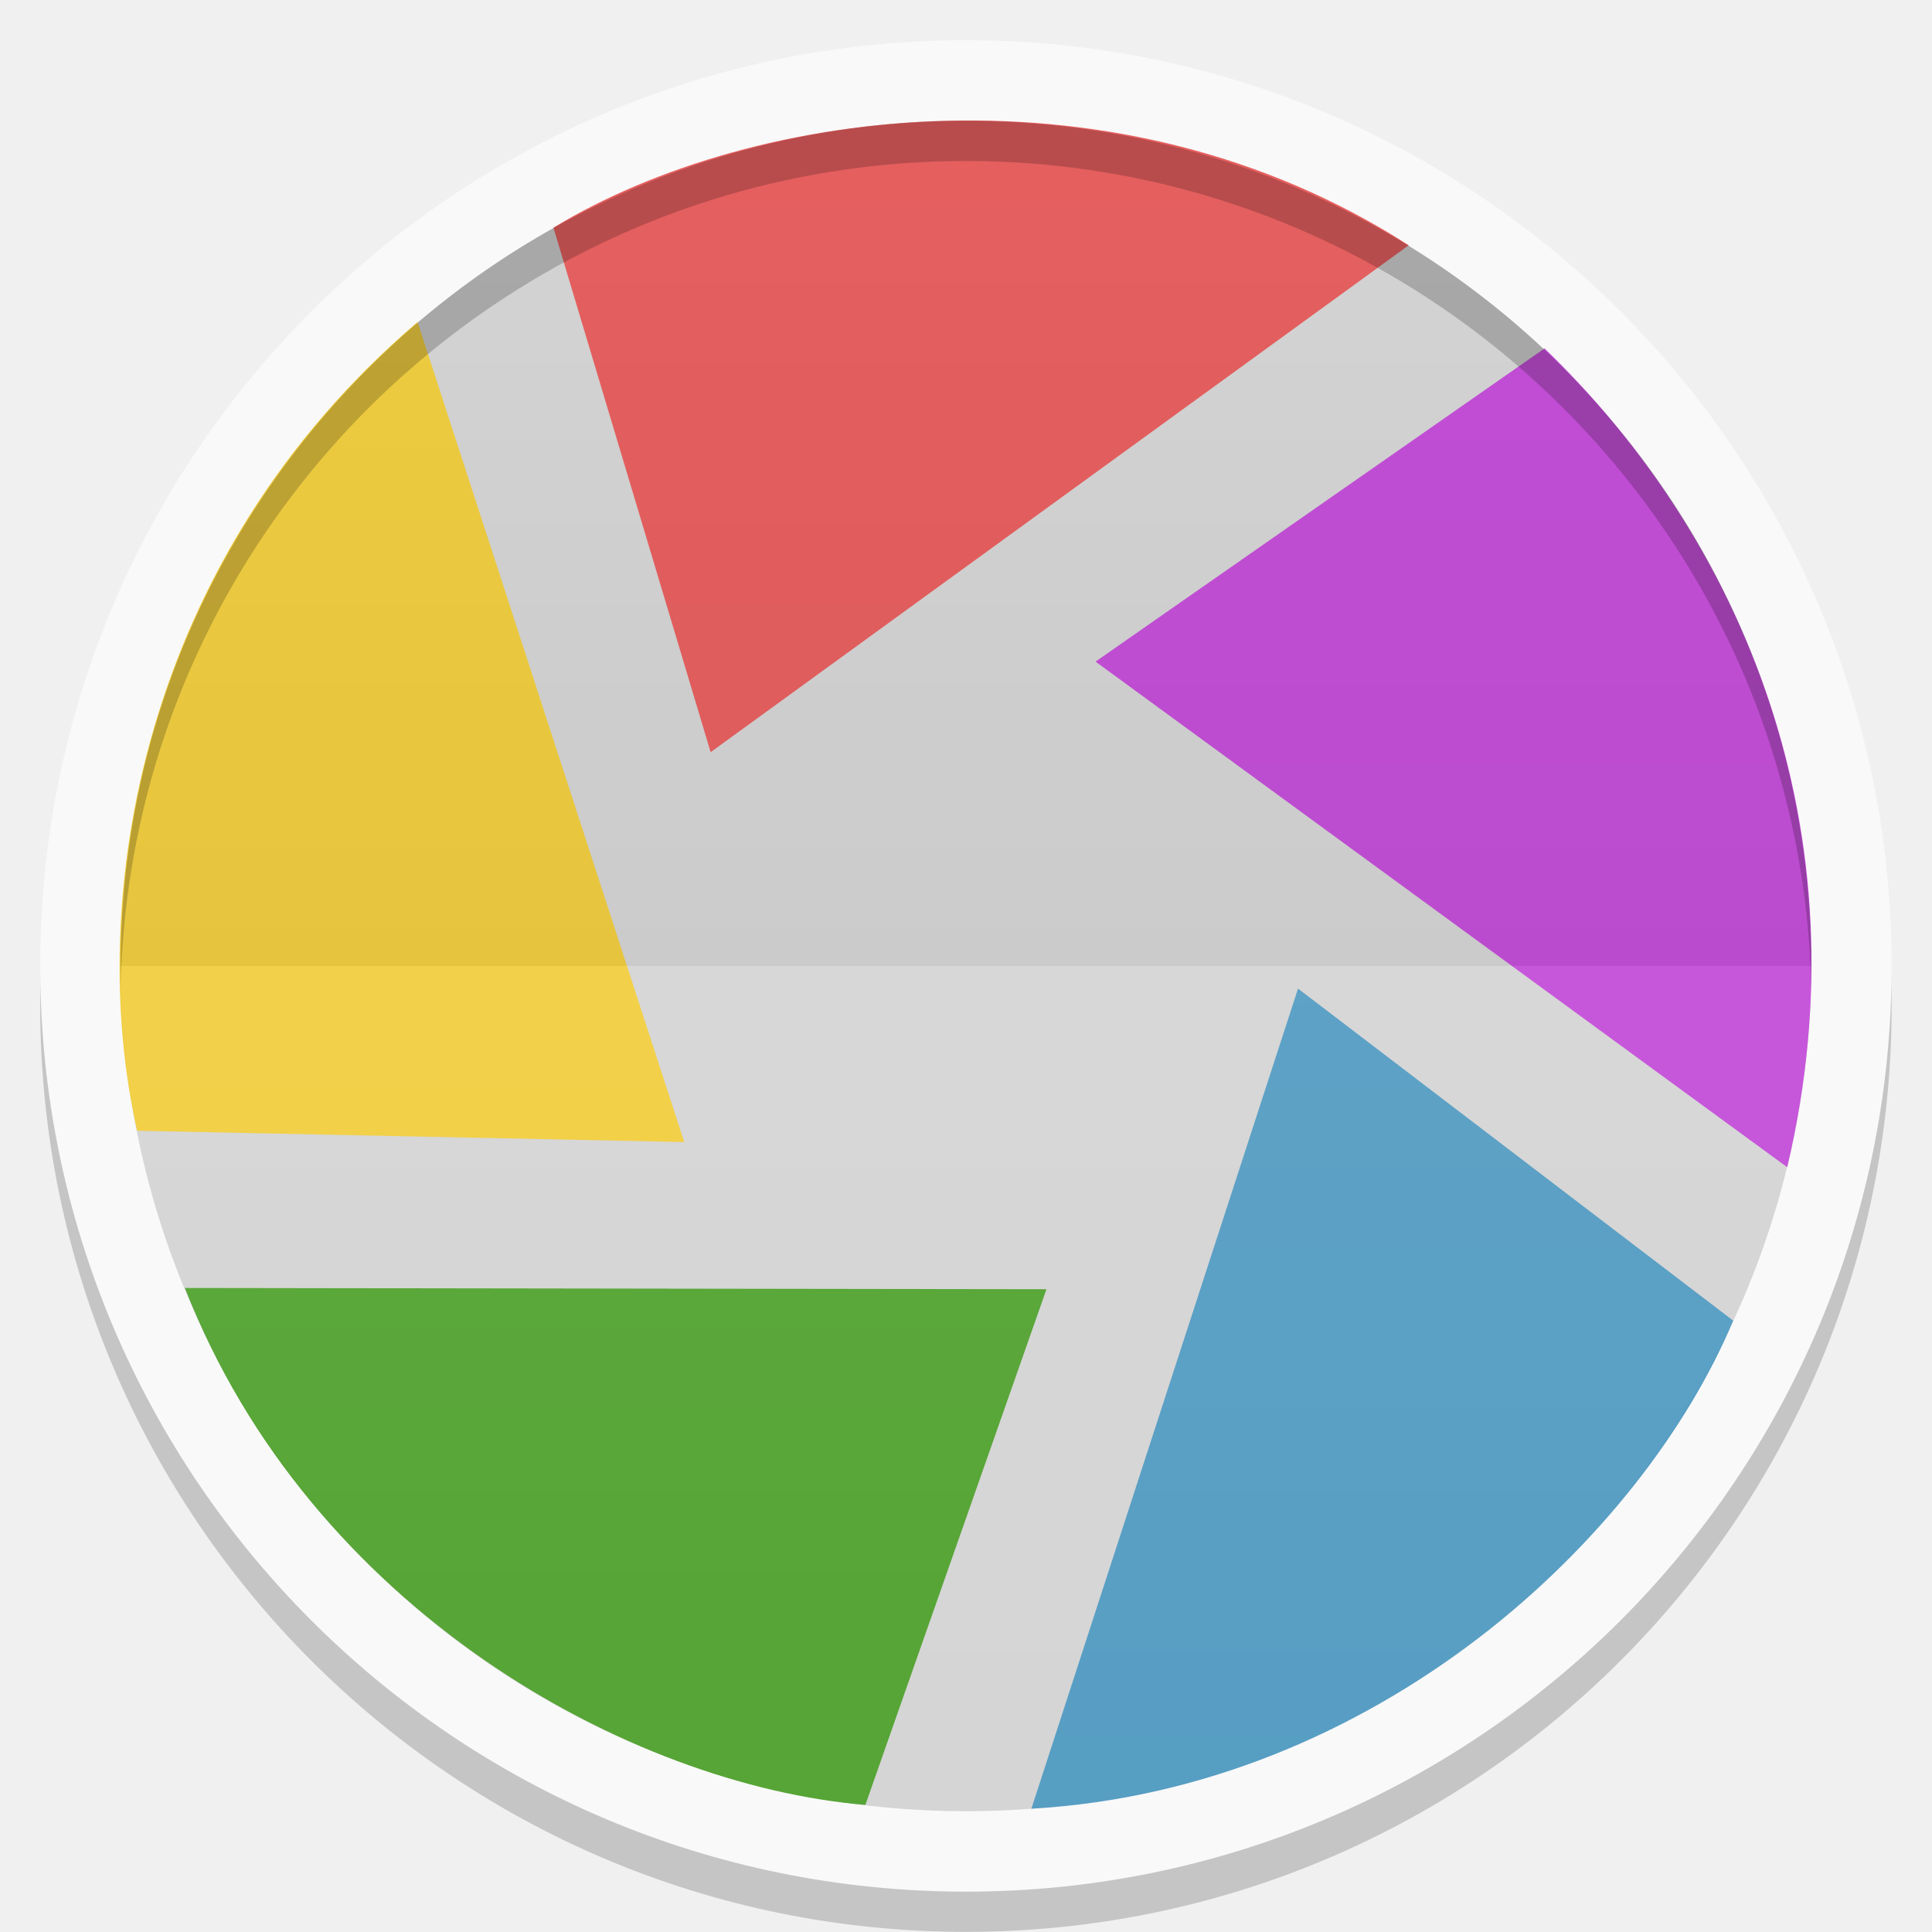
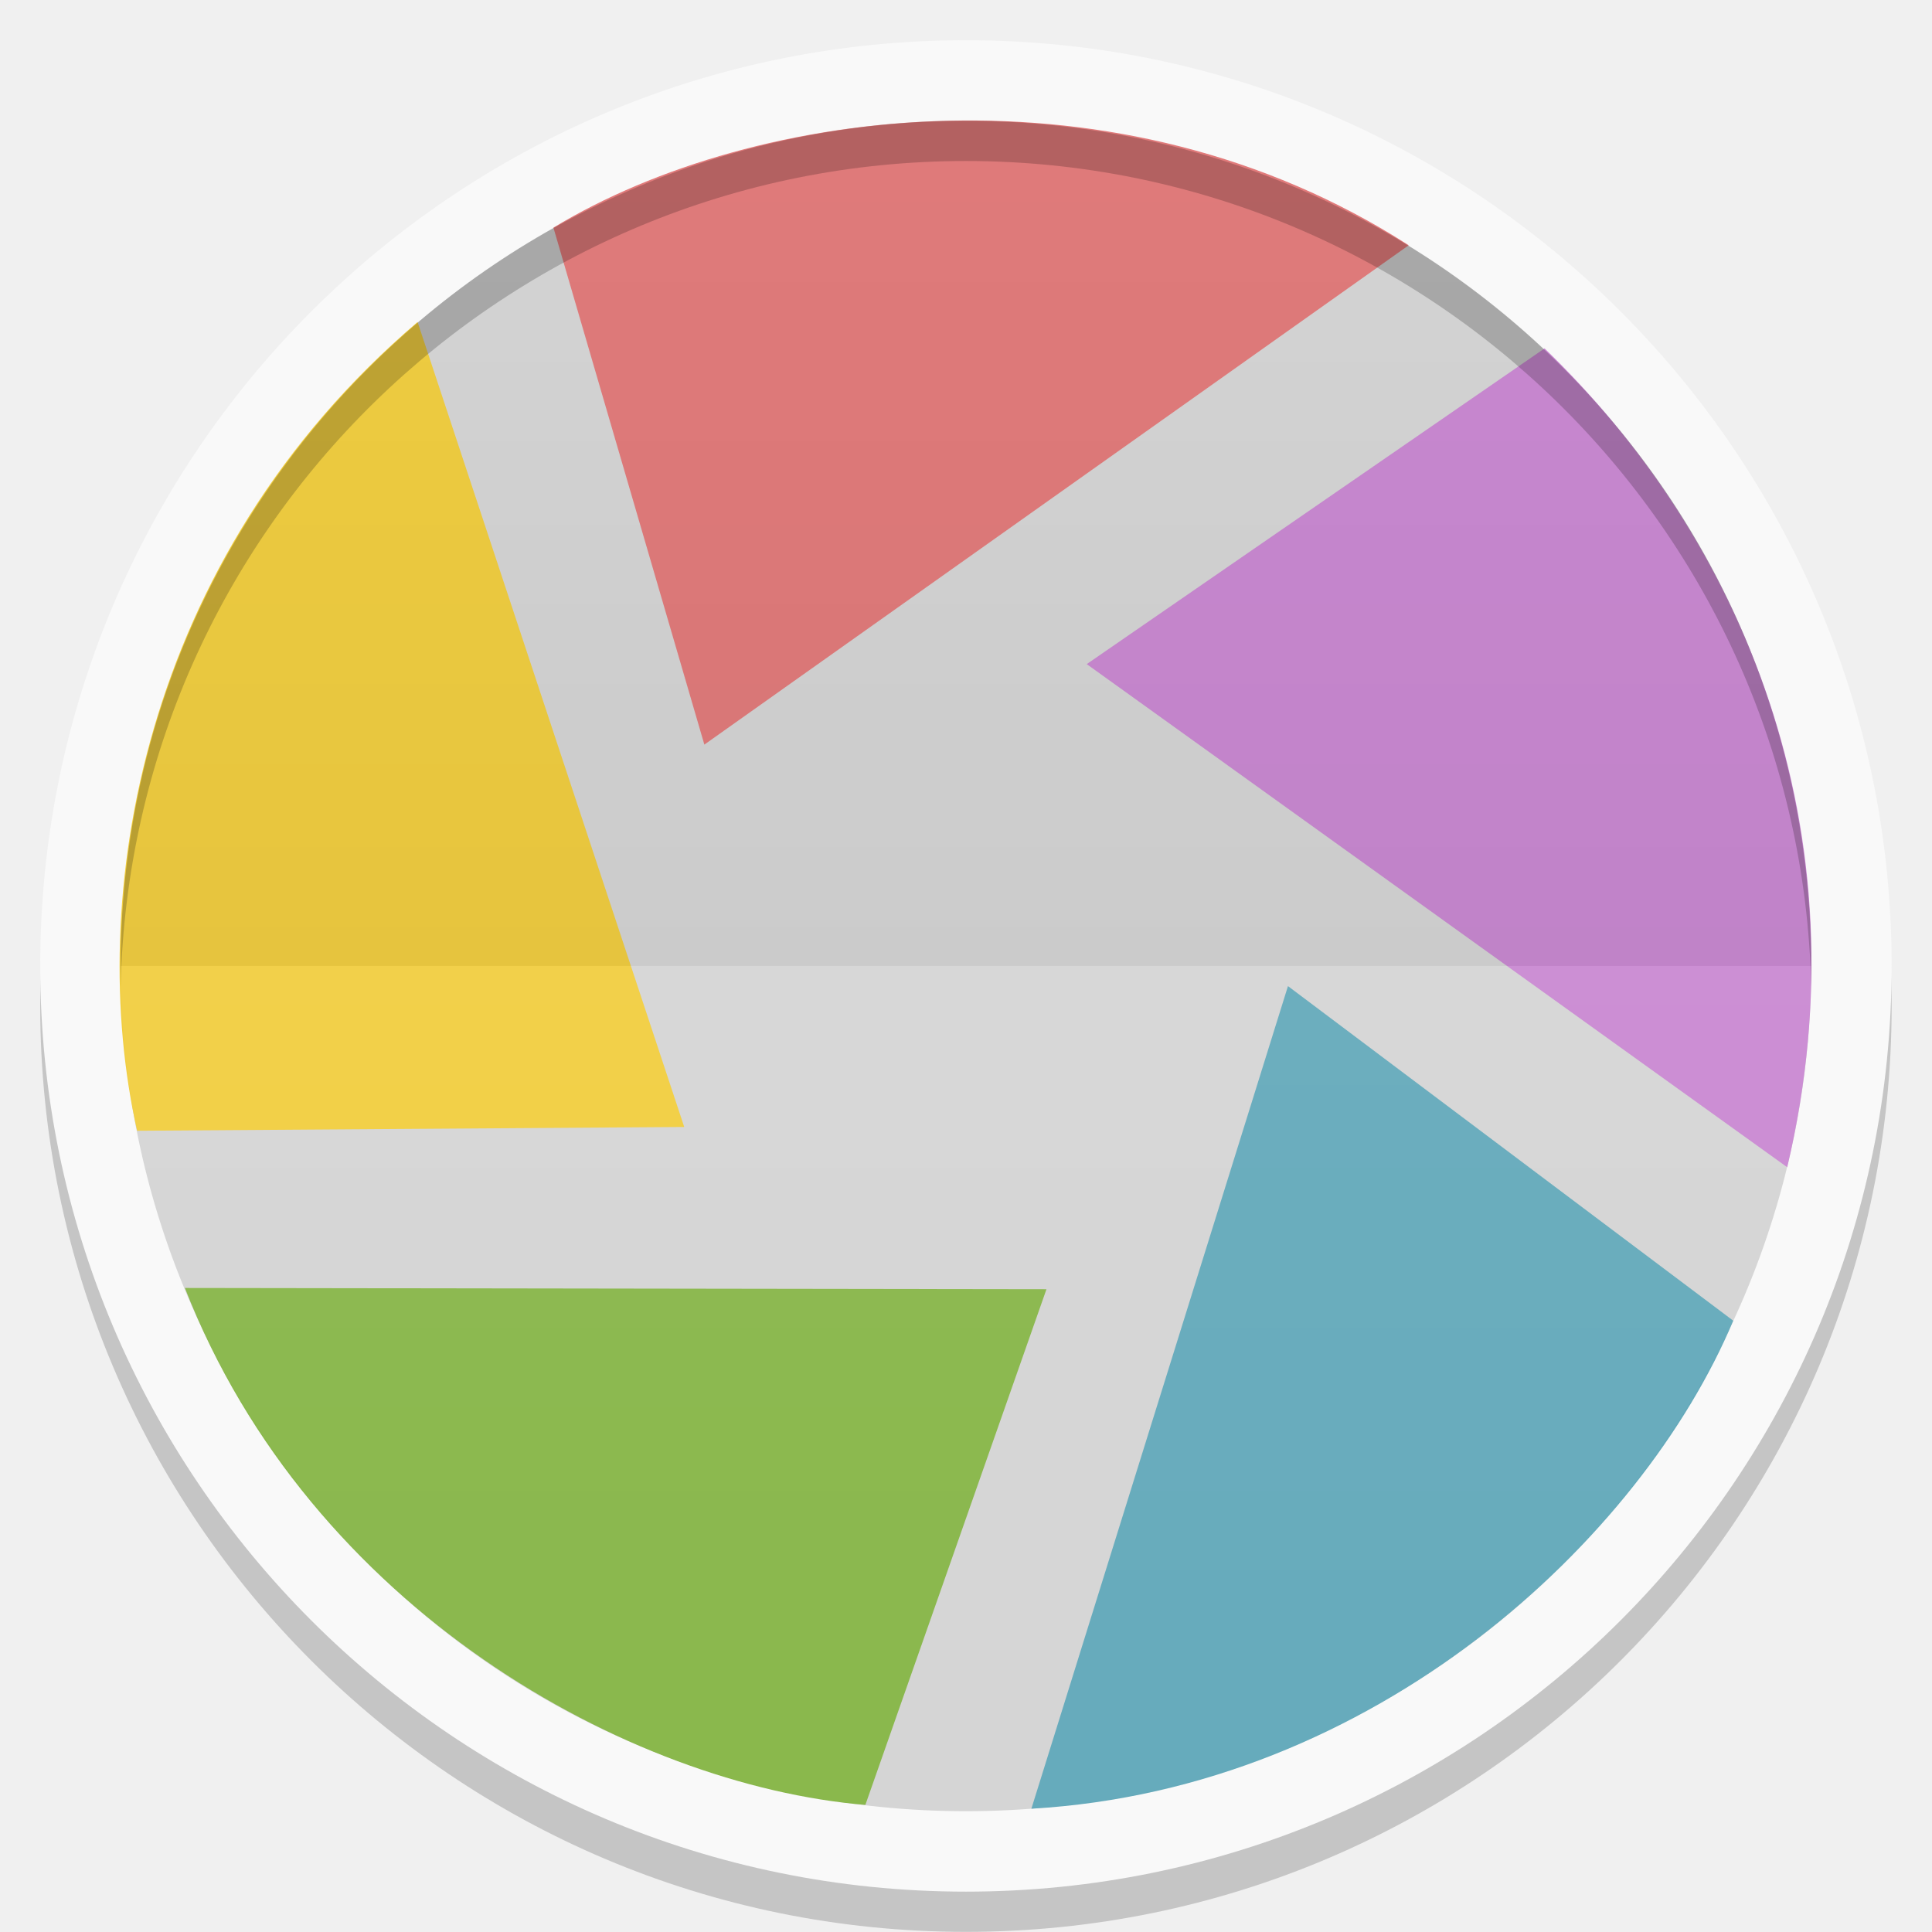
<svg xmlns="http://www.w3.org/2000/svg" xmlns:xlink="http://www.w3.org/1999/xlink" width="48" viewBox="0 0 13.547 13.547" height="48" id="svg2" version="1.1">
  <defs id="defs4">
    <linearGradient id="linearGradient3807">
      <stop style="stop-color:#000000;stop-opacity:1;" offset="0" id="stop3809" />
      <stop style="stop-color:#000000;stop-opacity:0;" offset="1" id="stop3811" />
    </linearGradient>
    <linearGradient id="linearGradient3794">
      <stop style="stop-color:#ffffff;stop-opacity:1;" offset="0" id="stop3796" />
      <stop style="stop-color:#ffffff;stop-opacity:0;" offset="1" id="stop3798" />
    </linearGradient>
    <linearGradient id="linearGradient4460">
      <stop offset="0" style="stop-color:#2d2d2d;stop-opacity:1;" id="stop7" />
      <stop offset="1" style="stop-color:#333333;stop-opacity:1;" id="stop9" />
    </linearGradient>
    <linearGradient id="linearGradient3824">
      <stop offset="0" style="stop-color:#2a94c8" id="stop12" />
      <stop offset=".519" style="stop-color:#e35472" id="stop14" />
      <stop offset="1" style="stop-color:#e68031" id="stop16" />
    </linearGradient>
    <linearGradient gradientTransform="matrix(1.09524,0,0,1.09524,-133.0018,-293.022)" xlink:href="#linearGradient4460" id="linearGradient3835" y1="279.096" y2="268.33" gradientUnits="userSpaceOnUse" x2="0" />
    <linearGradient xlink:href="#linearGradient3824" id="linearGradient3830" x1=".847" x2="12.7" gradientUnits="userSpaceOnUse" />
    <linearGradient xlink:href="#linearGradient4460" id="linearGradient3010" gradientUnits="userSpaceOnUse" gradientTransform="matrix(1.078933,0,0,1.078933,-130.9204,-288.5589)" y1="279.096" x2="0" y2="268.33" />
    <clipPath id="clipPath3813" clipPathUnits="userSpaceOnUse">
      <path id="path3815" d="M 92.311,355.545 L 479.511,355.545 L 479.511,68.185 L 92.311,68.185 L 92.311,355.545 z" />
    </clipPath>
    <clipPath id="clipPath3809" clipPathUnits="userSpaceOnUse">
      <path id="path3811" d="M 93.311,69.185 L 478.511,69.185 L 478.511,354.545 L 93.311,354.545 L 93.311,69.185 z" />
    </clipPath>
    <clipPath id="clipPath3805" clipPathUnits="userSpaceOnUse">
      <path id="path3807" d="M 93.311,354.545 L 478.511,354.545 L 478.511,69.185 L 93.311,69.185 L 93.311,354.545 z" />
    </clipPath>
    <clipPath id="clipPath3801" clipPathUnits="userSpaceOnUse">
      <path id="path3803" d="M 95.311,352.545 L 476.403,352.545 L 476.403,71.423 L 95.311,71.423 L 95.311,352.545 z" />
    </clipPath>
    <clipPath id="clipPath3797" clipPathUnits="userSpaceOnUse">
      <rect id="rect3799" style="fill:#fff" height="96" y="-0" x="-100" width="96" />
    </clipPath>
    <clipPath id="clipPath3793" clipPathUnits="userSpaceOnUse">
      <path id="path3795" d="M 54.1,12.5 12.9,54.7 C -2.7,70.3 23,69 32.3,74.9 36.6,77.7 18.5,81.3 22.2,85 c 3.6,3.7 21.7,7.1 25.3,10.7 3.6,3.7 -7.3,7.6 -3.7,11.3 3.5,3.7 11.9,0.2 13.4,8.6 1.1,6.2 15.4,3.1 21.8,-2.2 4,-3.4 -6.9,-3.4 -3.3,-7.1 9,-9.1 17,-4.1 20.3,-12.5 1.8,-4.5 -13.6,-7.7 -9.5,-10.6 9.8,-6.9 45.8,-10.4 29.2,-27 L 73,12.5 c -5.3,-5 -14,-5 -18.9,0 z m -9.9,64.7 c 0.9,0 30.8,4 19.3,7.1 -4.4,1.2 -24.6,-7.1 -19.3,-7.1 z m 57.2,16.6 c 0,2.1 16.3,3.3 15.4,-0.5 -1.3,-6.4 -13.6,-5.9 -15.4,0.5 z m -69.5,11.1 c 3.7,3.2 9.3,-0.7 11.1,-5.2 -3.6,-4.7 -16.9,0.3 -11.1,5.2 z m 67.5,-6.7 c -4.6,4.2 0.8,8.6 5.3,5.7 1.2,-0.8 -0.1,-4.7 -5.3,-5.7 z" />
    </clipPath>
    <clipPath id="clipPath3789" clipPathUnits="userSpaceOnUse">
      <rect id="rect3791" style="fill:#fff" height="84" rx="6" y="6" x="6" width="84" />
    </clipPath>
    <clipPath id="clipPath3785" clipPathUnits="userSpaceOnUse">
      <rect id="rect3787" style="fill:#fff;fill-rule:evenodd" height="20" rx="2" y="1" x="1" width="20" />
    </clipPath>
    <linearGradient xlink:href="#linearGradient3794" id="linearGradient3800" x1="28" y1="28" x2="42" y2="44" gradientUnits="userSpaceOnUse" />
    <linearGradient xlink:href="#linearGradient3807" id="linearGradient3813" x1="28" y1="28" x2="11" y2="7" gradientUnits="userSpaceOnUse" gradientTransform="scale(0.2822222,0.2822222)" />
    <linearGradient xlink:href="#linearGradient3794" id="linearGradient3817" gradientUnits="userSpaceOnUse" x1="28" y1="28" x2="42" y2="44" gradientTransform="matrix(0.2822222,0,0,0.2822222,-15.24,0)" />
    <linearGradient xlink:href="#linearGradient3807" id="linearGradient3024" gradientUnits="userSpaceOnUse" gradientTransform="matrix(0.2822222,0,0,0.2822222,-15.24,0)" x1="28" y1="28" x2="11" y2="7" />
    <linearGradient xlink:href="#linearGradient3807" id="linearGradient3818" gradientUnits="userSpaceOnUse" x1="25" y1="24" x2="25" y2="48" gradientTransform="matrix(0.2822222,0,0,0.2822222,14.67555,0)" />
    <radialGradient gradientUnits="userSpaceOnUse" r="24" fy="1028.362" fx="24" cy="1028.362" cx="24" id="radialGradient3839" xlink:href="#linearGradient3833" />
    <linearGradient y2="1028.362" x2="25" y1="1004.362" x1="25" gradientTransform="translate(0,24)" gradientUnits="userSpaceOnUse" id="linearGradient3814-8" xlink:href="#linearGradient3816" />
    <linearGradient gradientTransform="matrix(1,0,0,-1,0,2032.724)" y2="1028.362" x2="25" y1="1004.362" x1="25" gradientUnits="userSpaceOnUse" id="linearGradient3799" xlink:href="#linearGradient3789" />
    <linearGradient y2="1116.021" x2="535.501" y1="1357.267" x1="535.501" gradientUnits="userSpaceOnUse" id="linearGradient3853" xlink:href="#linearGradient4460-36" />
    <linearGradient gradientUnits="userSpaceOnUse" y2="1116.021" x2="535.501" y1="1357.267" x1="535.501" id="linearGradient3851" xlink:href="#linearGradient4460-36" />
    <linearGradient y2="267.598" x2="0" y1="279.088" gradientTransform="matrix(3.916346,0,0,3.916346,-416.9212,-49.09352)" gradientUnits="userSpaceOnUse" id="linearGradient3842" xlink:href="#linearGradient4460-36" />
    <linearGradient y2="267.598" x2="0" y1="279.088" gradientTransform="matrix(1.10528,0,0,1.10528,-134.2829,-295.7706)" gradientUnits="userSpaceOnUse" id="linearGradient3837" xlink:href="#linearGradient4460-36" />
    <clipPath clipPathUnits="userSpaceOnUse" id="clipPath6">
      <path style="fill:#fff;fill-rule:evenodd" d="M -670.14,51.863 L -114.616,405.003 L -257.111,510.326 L -514.221,-71.013 L -670.14,51.863 z" id="path8" />
    </clipPath>
    <linearGradient id="linearGradient4460-3">
      <stop offset="0" style="stop-color:#f9d7c6" id="stop11" />
      <stop offset="1" style="stop-color:#f9f9ff" id="stop13" />
    </linearGradient>
    <linearGradient gradientTransform="translate(0,1e-5)" xlink:href="#linearGradient4460-3" id="linearGradient4030" x1="3.387" gradientUnits="userSpaceOnUse" x2="10.16" />
    <linearGradient id="linearGradient4460-36">
      <stop offset="0" style="stop-color:#cb3223" id="stop17" />
      <stop offset="1" style="stop-color:#e16913" id="stop19" />
    </linearGradient>
    <linearGradient gradientTransform="matrix(1.10528,0,0,1.10528,-134.2829,-295.7706)" xlink:href="#linearGradient4460-36" id="linearGradient4075" y1="279.088" y2="267.598" gradientUnits="userSpaceOnUse" x2="0" />
    <linearGradient id="linearGradient3789">
      <stop id="stop3791" offset="0" style="stop-color:#000000;stop-opacity:1;" />
      <stop id="stop3793" offset="1" style="stop-color:#000000;stop-opacity:0;" />
    </linearGradient>
    <linearGradient id="linearGradient3816">
      <stop style="stop-color:#ffffff;stop-opacity:1;" offset="0" id="stop3818" />
      <stop style="stop-color:#ffffff;stop-opacity:0;" offset="1" id="stop3820" />
    </linearGradient>
    <linearGradient id="linearGradient3833">
      <stop id="stop3835" offset="0" style="stop-color:#000000;stop-opacity:1;" />
      <stop id="stop3837" offset="1" style="stop-color:#000000;stop-opacity:0;" />
    </linearGradient>
    <linearGradient xlink:href="#linearGradient3789" id="linearGradient3108" gradientUnits="userSpaceOnUse" gradientTransform="matrix(0.2822222,0,0,-0.2822222,25.96443,290.2267)" x1="25" y1="1004.362" x2="25" y2="1028.362" />
    <linearGradient xlink:href="#linearGradient3816" id="linearGradient3111" gradientUnits="userSpaceOnUse" gradientTransform="matrix(0.2822222,0,0,0.2822222,13.54667,-276.68)" x1="25" y1="1004.362" x2="25" y2="1028.362" />
    <linearGradient gradientTransform="matrix(1,0,0,-1,0,2056.724)" y2="1047.362" x2="24" y1="1028.362" x1="24" gradientUnits="userSpaceOnUse" id="linearGradient3985" xlink:href="#linearGradient3833-9" />
    <linearGradient gradientUnits="userSpaceOnUse" y2="1047.362" x2="24" y1="1028.362" x1="24" id="linearGradient3981" xlink:href="#linearGradient3816-1" />
    <linearGradient y2="48" x2="25" y1="24" x1="25" gradientTransform="translate(1.7289841e-6,1004.362)" gradientUnits="userSpaceOnUse" id="linearGradient3181" xlink:href="#linearGradient3794-3" />
    <linearGradient y2="48" x2="25" y1="24" x1="25" gradientTransform="matrix(-1,0,0,-1,48,1052.362)" gradientUnits="userSpaceOnUse" id="linearGradient3177" xlink:href="#linearGradient3807-0" />
    <linearGradient id="linearGradient3807-0">
      <stop style="stop-color:#000000;stop-opacity:1;" offset="0" id="stop3809-8" />
      <stop style="stop-color:#000000;stop-opacity:0;" offset="1" id="stop3811-3" />
    </linearGradient>
    <linearGradient id="linearGradient3794-3">
      <stop style="stop-color:#ffffff;stop-opacity:1;" offset="0" id="stop3796-8" />
      <stop style="stop-color:#ffffff;stop-opacity:0;" offset="1" id="stop3798-6" />
    </linearGradient>
    <linearGradient id="linearGradient4460-5">
      <stop offset="0" style="stop-color:#2d2d2d;stop-opacity:1;" id="stop7-9" />
      <stop offset="1" style="stop-color:#333333;stop-opacity:1;" id="stop9-2" />
    </linearGradient>
    <linearGradient id="linearGradient3824-5">
      <stop offset="0" style="stop-color:#2a94c8" id="stop12-3" />
      <stop offset=".519" style="stop-color:#e35472" id="stop14-3" />
      <stop offset="1" style="stop-color:#e68031" id="stop16-5" />
    </linearGradient>
    <linearGradient gradientTransform="matrix(1.09524,0,0,1.09524,-133.0018,-293.022)" xlink:href="#linearGradient4460-5" id="linearGradient3835-5" y1="279.096" y2="268.33" gradientUnits="userSpaceOnUse" x2="0" />
    <linearGradient xlink:href="#linearGradient3824-5" id="linearGradient3830-0" x1=".847" x2="12.7" gradientUnits="userSpaceOnUse" />
    <linearGradient xlink:href="#linearGradient4460-5" id="linearGradient3010-2" gradientUnits="userSpaceOnUse" gradientTransform="matrix(1.078933,0,0,1.078933,-130.9204,-288.5589)" y1="279.096" x2="0" y2="268.33" />
    <clipPath id="clipPath3813-6" clipPathUnits="userSpaceOnUse">
      <path id="path3815-6" d="M 92.311,355.545 L 479.511,355.545 L 479.511,68.185 L 92.311,68.185 L 92.311,355.545 z" />
    </clipPath>
    <clipPath id="clipPath3809-4" clipPathUnits="userSpaceOnUse">
      <path id="path3811-2" d="M 93.311,69.185 L 478.511,69.185 L 478.511,354.545 L 93.311,354.545 L 93.311,69.185 z" />
    </clipPath>
    <clipPath id="clipPath3805-9" clipPathUnits="userSpaceOnUse">
      <path id="path3807-0" d="M 93.311,354.545 L 478.511,354.545 L 478.511,69.185 L 93.311,69.185 L 93.311,354.545 z" />
    </clipPath>
    <clipPath id="clipPath3801-5" clipPathUnits="userSpaceOnUse">
      <path id="path3803-9" d="M 95.311,352.545 L 476.403,352.545 L 476.403,71.423 L 95.311,71.423 L 95.311,352.545 z" />
    </clipPath>
    <clipPath id="clipPath3797-1" clipPathUnits="userSpaceOnUse">
      <rect id="rect3799-3" style="fill:#fff" height="96" y="-0" x="-100" width="96" />
    </clipPath>
    <clipPath id="clipPath3793-6" clipPathUnits="userSpaceOnUse">
      <path id="path3795-8" d="M 54.1,12.5 12.9,54.7 C -2.7,70.3 23,69 32.3,74.9 36.6,77.7 18.5,81.3 22.2,85 c 3.6,3.7 21.7,7.1 25.3,10.7 3.6,3.7 -7.3,7.6 -3.7,11.3 3.5,3.7 11.9,0.2 13.4,8.6 1.1,6.2 15.4,3.1 21.8,-2.2 4,-3.4 -6.9,-3.4 -3.3,-7.1 9,-9.1 17,-4.1 20.3,-12.5 1.8,-4.5 -13.6,-7.7 -9.5,-10.6 9.8,-6.9 45.8,-10.4 29.2,-27 L 73,12.5 c -5.3,-5 -14,-5 -18.9,0 z m -9.9,64.7 c 0.9,0 30.8,4 19.3,7.1 -4.4,1.2 -24.6,-7.1 -19.3,-7.1 z m 57.2,16.6 c 0,2.1 16.3,3.3 15.4,-0.5 -1.3,-6.4 -13.6,-5.9 -15.4,0.5 z m -69.5,11.1 c 3.7,3.2 9.3,-0.7 11.1,-5.2 -3.6,-4.7 -16.9,0.3 -11.1,5.2 z m 67.5,-6.7 c -4.6,4.2 0.8,8.6 5.3,5.7 1.2,-0.8 -0.1,-4.7 -5.3,-5.7 z" />
    </clipPath>
    <clipPath id="clipPath3789-1" clipPathUnits="userSpaceOnUse">
      <rect id="rect3791-8" style="fill:#fff" height="84" rx="6" y="6" x="6" width="84" />
    </clipPath>
    <clipPath id="clipPath3785-8" clipPathUnits="userSpaceOnUse">
      <rect id="rect3787-3" style="fill:#fff;fill-rule:evenodd" height="20" rx="2" y="1" x="1" width="20" />
    </clipPath>
    <linearGradient xlink:href="#linearGradient3794-3" id="linearGradient3800-5" x1="28" y1="28" x2="42" y2="44" gradientUnits="userSpaceOnUse" />
    <linearGradient xlink:href="#linearGradient3807-0" id="linearGradient3813-7" x1="28" y1="28" x2="11" y2="7" gradientUnits="userSpaceOnUse" gradientTransform="scale(0.2822222,0.2822222)" />
    <linearGradient xlink:href="#linearGradient3794-3" id="linearGradient3817-7" gradientUnits="userSpaceOnUse" x1="28" y1="28" x2="42" y2="44" gradientTransform="matrix(0.2822222,0,0,0.2822222,-15.24,0)" />
    <linearGradient xlink:href="#linearGradient3807-0" id="linearGradient3024-4" gradientUnits="userSpaceOnUse" gradientTransform="matrix(0.2822222,0,0,0.2822222,-15.24,0)" x1="28" y1="28" x2="11" y2="7" />
    <linearGradient xlink:href="#linearGradient3807-0" id="linearGradient3809-9" x1="25" y1="24" x2="25" y2="48" gradientUnits="userSpaceOnUse" gradientTransform="matrix(-0.2822222,0,0,-0.2822222,13.54667,13.54667)" />
    <linearGradient xlink:href="#linearGradient3794-3" id="linearGradient3814-3" gradientUnits="userSpaceOnUse" x1="25" y1="24" x2="25" y2="48" gradientTransform="matrix(0.2822222,0,0,0.2822222,5e-7,-6.3e-6)" />
    <linearGradient xlink:href="#linearGradient3807-0" id="linearGradient3818-7" gradientUnits="userSpaceOnUse" x1="25" y1="24" x2="25" y2="48" gradientTransform="matrix(0.2822222,0,0,0.2822222,14.67555,0)" />
    <radialGradient gradientUnits="userSpaceOnUse" r="24" fy="1028.362" fx="24" cy="1028.362" cx="24" id="radialGradient3839-7" xlink:href="#linearGradient3833-9" />
    <linearGradient y2="1028.362" x2="25" y1="1004.362" x1="25" gradientTransform="translate(0,24)" gradientUnits="userSpaceOnUse" id="linearGradient3814-8-7" xlink:href="#linearGradient3816-1" />
    <linearGradient gradientTransform="matrix(1,0,0,-1,0,2032.724)" y2="1028.362" x2="25" y1="1004.362" x1="25" gradientUnits="userSpaceOnUse" id="linearGradient3799-2" xlink:href="#linearGradient3789-3" />
    <linearGradient y2="1116.021" x2="535.501" y1="1357.267" x1="535.501" gradientUnits="userSpaceOnUse" id="linearGradient3853-4" xlink:href="#linearGradient4460-36-4" />
    <linearGradient gradientUnits="userSpaceOnUse" y2="1116.021" x2="535.501" y1="1357.267" x1="535.501" id="linearGradient3851-1" xlink:href="#linearGradient4460-36-4" />
    <linearGradient y2="267.598" x2="0" y1="279.088" gradientTransform="matrix(3.916346,0,0,3.916346,-416.9212,-49.09352)" gradientUnits="userSpaceOnUse" id="linearGradient3842-3" xlink:href="#linearGradient4460-36-4" />
    <linearGradient y2="267.598" x2="0" y1="279.088" gradientTransform="matrix(1.10528,0,0,1.10528,-134.2829,-295.7706)" gradientUnits="userSpaceOnUse" id="linearGradient3837-8" xlink:href="#linearGradient4460-36-4" />
    <clipPath clipPathUnits="userSpaceOnUse" id="clipPath6-2">
      <path style="fill:#fff;fill-rule:evenodd" d="M -670.14,51.863 L -114.616,405.003 L -257.111,510.326 L -514.221,-71.013 L -670.14,51.863 z" id="path8-8" />
    </clipPath>
    <linearGradient id="linearGradient4460-3-4">
      <stop offset="0" style="stop-color:#f9d7c6" id="stop11-6" />
      <stop offset="1" style="stop-color:#f9f9ff" id="stop13-4" />
    </linearGradient>
    <linearGradient gradientTransform="translate(0,1e-5)" xlink:href="#linearGradient4460-3-4" id="linearGradient4030-0" x1="3.387" gradientUnits="userSpaceOnUse" x2="10.16" />
    <linearGradient id="linearGradient4460-36-4">
      <stop offset="0" style="stop-color:#cb3223" id="stop17-2" />
      <stop offset="1" style="stop-color:#e16913" id="stop19-5" />
    </linearGradient>
    <linearGradient gradientTransform="matrix(1.10528,0,0,1.10528,-134.2829,-295.7706)" xlink:href="#linearGradient4460-36-4" id="linearGradient4075-2" y1="279.088" y2="267.598" gradientUnits="userSpaceOnUse" x2="0" />
    <linearGradient id="linearGradient3789-3">
      <stop id="stop3791-1" offset="0" style="stop-color:#000000;stop-opacity:1;" />
      <stop id="stop3793-3" offset="1" style="stop-color:#000000;stop-opacity:0;" />
    </linearGradient>
    <linearGradient id="linearGradient3816-1">
      <stop style="stop-color:#ffffff;stop-opacity:1;" offset="0" id="stop3818-9" />
      <stop style="stop-color:#ffffff;stop-opacity:0;" offset="1" id="stop3820-0" />
    </linearGradient>
    <linearGradient id="linearGradient3833-9">
      <stop id="stop3835-9" offset="0" style="stop-color:#000000;stop-opacity:1;" />
      <stop id="stop3837-0" offset="1" style="stop-color:#000000;stop-opacity:0;" />
    </linearGradient>
    <linearGradient xlink:href="#linearGradient3789-3" id="linearGradient3108-0" gradientUnits="userSpaceOnUse" gradientTransform="matrix(0.2822222,0,0,-0.2822222,25.96443,290.2267)" x1="25" y1="1004.362" x2="25" y2="1028.362" />
    <linearGradient xlink:href="#linearGradient3816-1" id="linearGradient3111-7" gradientUnits="userSpaceOnUse" gradientTransform="matrix(0.2822222,0,0,0.2822222,13.54667,-276.68)" x1="25" y1="1004.362" x2="25" y2="1028.362" />
    <radialGradient gradientUnits="userSpaceOnUse" r="24" fy="1028.362" fx="24" cy="1028.362" cx="24" id="radialGradient3839-0" xlink:href="#linearGradient3833-4" />
    <linearGradient y2="1028.362" x2="25" y1="1004.362" x1="25" gradientTransform="translate(86,24)" gradientUnits="userSpaceOnUse" id="linearGradient3814-0" xlink:href="#linearGradient3816-5" />
    <linearGradient gradientTransform="matrix(1,0,0,-1,86,2032.724)" y2="1028.362" x2="25" y1="1004.362" x1="25" gradientUnits="userSpaceOnUse" id="linearGradient3799-27" xlink:href="#linearGradient3789-0" />
    <linearGradient y2="1116.021" x2="535.501" y1="1357.267" x1="535.501" gradientUnits="userSpaceOnUse" id="linearGradient3853-8" xlink:href="#linearGradient4460-8" />
    <linearGradient gradientUnits="userSpaceOnUse" y2="1116.021" x2="535.501" y1="1357.267" x1="535.501" id="linearGradient3851-0" xlink:href="#linearGradient4460-8" />
    <linearGradient y2="267.598" x2="0" y1="279.088" gradientTransform="matrix(3.916346,0,0,3.916346,-416.9212,-49.09352)" gradientUnits="userSpaceOnUse" id="linearGradient3842-36" xlink:href="#linearGradient4460-8" />
    <linearGradient y2="267.598" x2="0" y1="279.088" gradientTransform="matrix(1.10528,0,0,1.10528,-134.2829,-295.7706)" gradientUnits="userSpaceOnUse" id="linearGradient3837-3" xlink:href="#linearGradient4460-8" />
    <clipPath clipPathUnits="userSpaceOnUse" id="clipPath6-4">
      <path style="fill:#fff;fill-rule:evenodd" d="M -670.14,51.863 L -114.616,405.003 L -257.111,510.326 L -514.221,-71.013 L -670.14,51.863 z" id="path8-3" />
    </clipPath>
    <linearGradient id="linearGradient4460-3-7">
      <stop offset="0" style="stop-color:#f9d7c6" id="stop11-7" />
      <stop offset="1" style="stop-color:#f9f9ff" id="stop13-8" />
    </linearGradient>
    <linearGradient gradientTransform="translate(0,1e-5)" xlink:href="#linearGradient4460-3-7" id="linearGradient4030-1" x1="3.387" gradientUnits="userSpaceOnUse" x2="10.16" />
    <linearGradient id="linearGradient4460-8">
      <stop offset="0" style="stop-color:#cb3223" id="stop17-1" />
      <stop offset="1" style="stop-color:#e16913" id="stop19-6" />
    </linearGradient>
    <linearGradient gradientTransform="matrix(1.10528,0,0,1.10528,-134.2829,-295.7706)" xlink:href="#linearGradient4460-8" id="linearGradient4075-4" y1="279.088" y2="267.598" gradientUnits="userSpaceOnUse" x2="0" />
    <linearGradient id="linearGradient3789-0">
      <stop id="stop3791-0" offset="0" style="stop-color:#000000;stop-opacity:1;" />
      <stop id="stop3793-5" offset="1" style="stop-color:#000000;stop-opacity:0;" />
    </linearGradient>
    <linearGradient id="linearGradient3816-5">
      <stop style="stop-color:#ffffff;stop-opacity:1;" offset="0" id="stop3818-0" />
      <stop style="stop-color:#ffffff;stop-opacity:0;" offset="1" id="stop3820-8" />
    </linearGradient>
    <linearGradient id="linearGradient3833-4">
      <stop id="stop3835-95" offset="0" style="stop-color:#000000;stop-opacity:1;" />
      <stop id="stop3837-2" offset="1" style="stop-color:#000000;stop-opacity:0;" />
    </linearGradient>
    <linearGradient id="linearGradient3794-2">
      <stop style="stop-color:#ffffff;stop-opacity:1;" offset="0" id="stop3796-5" />
      <stop style="stop-color:#ffffff;stop-opacity:0;" offset="1" id="stop3798-4" />
    </linearGradient>
    <linearGradient id="linearGradient3807-2">
      <stop style="stop-color:#000000;stop-opacity:1;" offset="0" id="stop3809-9" />
      <stop style="stop-color:#000000;stop-opacity:0;" offset="1" id="stop3811-1" />
    </linearGradient>
    <linearGradient xlink:href="#linearGradient3794-2-5" id="linearGradient3814-4-2" gradientUnits="userSpaceOnUse" x1="25" y1="24" x2="25" y2="48" gradientTransform="matrix(0.2822222,0,0,0.2822222,6.7399158e-7,-6.3183333e-6)" />
    <linearGradient id="linearGradient3794-2-5">
      <stop style="stop-color:#ffffff;stop-opacity:1;" offset="0" id="stop3796-5-9" />
      <stop style="stop-color:#ffffff;stop-opacity:0;" offset="1" id="stop3798-4-5" />
    </linearGradient>
    <linearGradient xlink:href="#linearGradient3807-2-1" id="linearGradient3809-1-5" x1="25" y1="24" x2="25" y2="48" gradientUnits="userSpaceOnUse" gradientTransform="matrix(-0.2822222,0,0,-0.2822222,13.54666,13.54667)" />
    <linearGradient id="linearGradient3807-2-1">
      <stop style="stop-color:#000000;stop-opacity:1;" offset="0" id="stop3809-9-5" />
      <stop style="stop-color:#000000;stop-opacity:0;" offset="1" id="stop3811-1-9" />
    </linearGradient>
    <linearGradient y2="267.598" x2="0" y1="279.088" gradientTransform="matrix(1.105311,0,0,1.105311,-134.287,-295.7793)" gradientUnits="userSpaceOnUse" id="linearGradient3823" xlink:href="#linearGradient4460-6" />
    <linearGradient x2="0" gradientUnits="userSpaceOnUse" y2="267.598" y1="279.088" id="linearGradient4075-3" xlink:href="#linearGradient4460-6" gradientTransform="matrix(1.10528,0,0,1.10528,-134.2829,-295.7706)" />
    <linearGradient id="linearGradient4460-6">
      <stop id="stop17-5" style="stop-color:#cb3223" offset="0" />
      <stop id="stop19-4" style="stop-color:#e16913" offset="1" />
    </linearGradient>
    <linearGradient x2="10.16" gradientUnits="userSpaceOnUse" x1="3.387" id="linearGradient4030-8" xlink:href="#linearGradient4460-3-9" gradientTransform="translate(0 .00001)" />
    <linearGradient id="linearGradient4460-3-9">
      <stop id="stop11-8" style="stop-color:#f9d7c6" offset="0" />
      <stop id="stop13-2" style="stop-color:#f9f9ff" offset="1" />
    </linearGradient>
    <clipPath id="clipPath6-26" clipPathUnits="userSpaceOnUse">
      <path id="path8-85" d="M -670.14,51.863 L -114.616,405.003 L -257.111,510.326 L -514.221,-71.013 L -670.14,51.863 z" style="fill:#fff;fill-rule:evenodd" />
    </clipPath>
    <linearGradient xlink:href="#linearGradient4460-6" id="linearGradient3207" gradientUnits="userSpaceOnUse" gradientTransform="matrix(1.105311,0,0,1.105311,-148.8402,-296.4321)" y1="279.088" x2="0" y2="267.598" />
    <linearGradient x2="0" gradientUnits="userSpaceOnUse" y2="268.33" y1="279.096" id="linearGradient4451" xlink:href="#linearGradient4460-0" gradientTransform="matrix(1.10525,0,0,1.10525,-134.4411,-295.9242)" />
    <linearGradient id="linearGradient4460-0">
      <stop id="stop3187" style="stop-color:#383838" offset="0" />
      <stop id="stop3189" style="stop-color:#707070" offset="1" />
    </linearGradient>
  </defs>
  <g id="layer3" style="display:inline">
    <rect width="12.982" x="0.282" y="0.564" rx="6.491" height="12.982" style="opacity:0.18;fill:#000000;fill-opacity:1;fill-rule:evenodd;display:inline" id="rect3026" />
    <rect id="rect22" style="fill:#f9f9f9;fill-opacity:1;fill-rule:evenodd;display:inline" height="12.982" rx="6.491" y="0.282" x="0.282" width="12.982" />
  </g>
  <g id="layer4" style="display:inline">
    <path id="path3021" style="fill:#d5d5d5;fill-opacity:1" d="m 12.7,6.773 c 0,-3.273 -2.653,-5.927 -5.927,-5.927 -3.273,0 -5.927,2.654 -5.927,5.927 0,3.273 2.653,5.927 5.927,5.927 3.273,0 5.927,-2.653 5.927,-5.927 z" />
  </g>
  <g id="layer1" style="display:inline">
-     <path style="fill:#55a434;fill-opacity:1;stroke:none;display:inline" d="M 4.594 32 C 7.706 39.986 15.642 44.353 21.5 44.844 L 26 32.031 L 4.594 32 z " transform="scale(0.2822222,0.2822222)" id="path4379" />
-     <path style="fill:#f1ce41;fill-opacity:1;stroke:none;display:inline" d="M 10.375,8 C 3.477,13.881 2.118,22.359 3.406,28.094 L 17,28.375 z" transform="scale(0.2822222,0.2822222)" id="use3191" />
-     <path style="fill:#569dc3;fill-opacity:1;stroke:none;display:inline" d="M 32.25 24.562 L 25.625 44.938 C 34.182 44.445 40.786 38.233 43.062 32.812 L 32.25 24.562 z " transform="scale(0.2822222,0.2822222)" id="use3193" />
-     <path style="fill:#e76060;fill-opacity:1;stroke:none;display:inline" d="M 23.562 3 C 19.78 3.089 16.264 4.133 13.75 5.656 L 17.656 18.688 L 35 6.094 C 31.394 3.778 27.345 2.911 23.562 3 z " transform="scale(0.2822222,0.2822222)" id="use3195" />
-     <path style="fill:#c44fd8;fill-opacity:1;stroke:none;display:inline" d="M 38.375,8.656 27.219,16.438 44.404,29 C 46.394,20.566 43.223,13.334 38.375,8.656 z" transform="scale(0.2822222,0.2822222)" id="use3197" />
+     <path style="fill:#89b74b;fill-opacity:1;stroke:none;display:inline" d="M 4.594 32 C 7.706 39.986 15.642 44.353 21.5 44.844 L 26 32.031 L 4.594 32 z " transform="scale(0.2822222,0.2822222)" id="path4379" />
+     <path style="fill:#f1ce41;fill-opacity:1;stroke:none;display:inline" d="M 10.375,8 C 3.477,13.881 2.118,22.359 3.406,28.094 L 17,28 z" transform="scale(0.2822222,0.2822222)" id="use3191" />
+     <path style="fill:#65aabb;fill-opacity:1;stroke:none;display:inline" d="m 32,24.5 -6.375,20.438 c 8.557,-0.493 15.161,-6.705 17.438,-12.125 z" transform="scale(0.2822222,0.2822222)" id="use3193" />
+     <path style="fill:#e17b7b;fill-opacity:1;stroke:none;display:inline" d="M 23.562,3 C 19.78,3.089 16.264,4.133 13.75,5.656 L 17.5,18.5 35,6.094 C 31.394,3.778 27.345,2.911 23.562,3 z" transform="scale(0.2822222,0.2822222)" id="use3195" />
+     <path style="fill:#ca89d2;fill-opacity:1;stroke:none;display:inline" d="M 38.375,8.656 27,16.5 44.404,29 C 46.394,20.566 43.223,13.334 38.375,8.656 z" transform="scale(0.2822222,0.2822222)" id="use3197" />
    <g id="Layer_1_1_" transform="matrix(0.02315104,0,0,0.02315104,0.8542602,0.8482884)" />
    <g id="g4244" clip-path="none" />
    <path style="fill:#55a434;fill-opacity:1;stroke:none" d="m 33.337,94.17 c 0.777,-2.301 0.687,-4.385 -1.493,-6.666 l -4.024,2.658 z" id="use4054" />
    <path style="fill:#55a434;fill-opacity:1;stroke:none" d="m 1.754,99 c 2.428,0.027 4.382,-0.701 5.878,-3.479 L 3.861,92.514 z" id="use4056" />
    <path id="use4064" d="m 33.337,94.17 c 0.777,-2.301 0.038,-4.585 -1.075,-5.8 l -3.985,2.123 z" style="fill:#55a434;fill-opacity:1;stroke:none" />
    <path id="use4066" d="m 1.754,99 c 2.428,0.027 4.372,-1.38 5.184,-2.815 L 3.687,93.051 z" style="fill:#55a434;fill-opacity:1;stroke:none" />
    <g style="display:inline" id="g4175" />
  </g>
  <g id="layer2" style="display:inline">
    <path style="opacity:0.2;fill:#000000;fill-opacity:1;display:inline" d="m 6.773,0.847 c -3.273,0 -5.927,2.653 -5.927,5.927 0,0.047 -0.001,0.095 0,0.141 0.074,-3.209 2.7,-5.786 5.927,-5.786 3.226,0 5.852,2.577 5.927,5.786 0.001,-0.046 0,-0.094 0,-0.141 0,-3.273 -2.654,-5.927 -5.927,-5.927 z" id="path3121" />
    <path id="path3812" d="M 0.847,6.773 C 0.847,10.047 3.5,12.7 6.773,12.7 c 3.273,0 5.927,-2.653 5.927,-5.927 l -11.853,0 z" style="opacity:0.05;fill:url(#linearGradient3814-4-2);fill-opacity:1;stroke:none;display:inline" />
    <path style="opacity:0.05;fill:url(#linearGradient3809-1-5);fill-opacity:1;stroke:none;display:inline" d="m 12.7,6.773 c 0,-3.273 -2.653,-5.927 -5.927,-5.927 -3.273,0 -5.927,2.653 -5.927,5.927 l 11.853,0 z" id="rect3796" />
  </g>
</svg>
